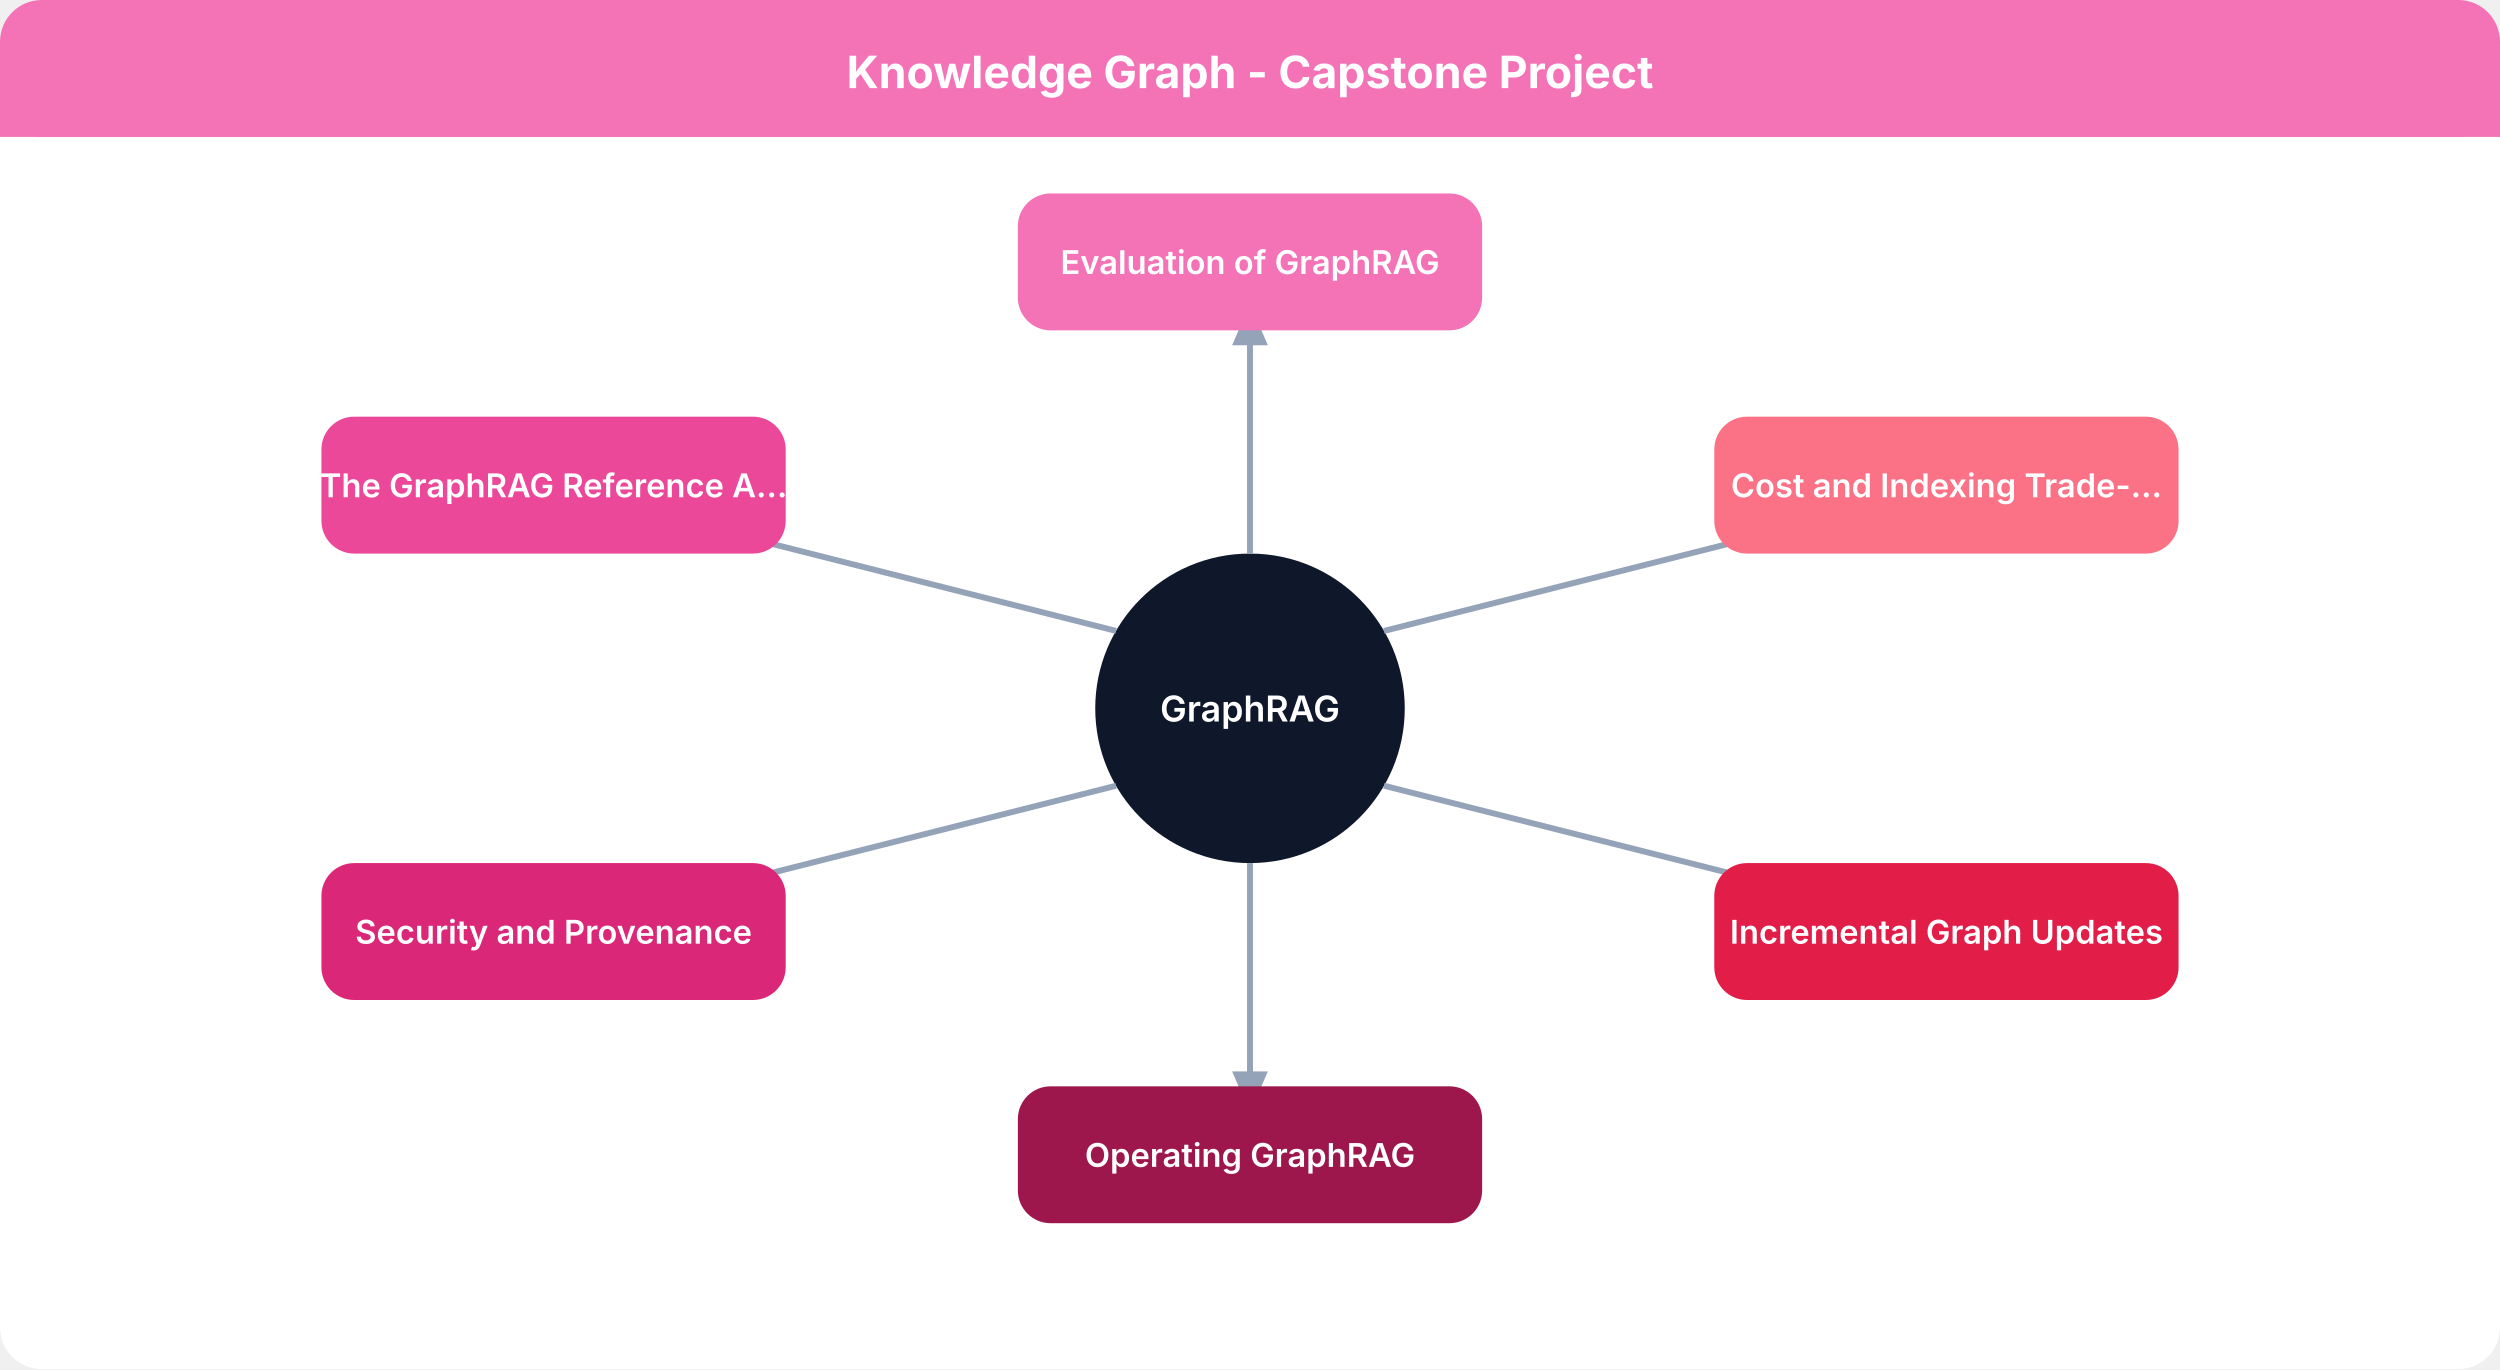
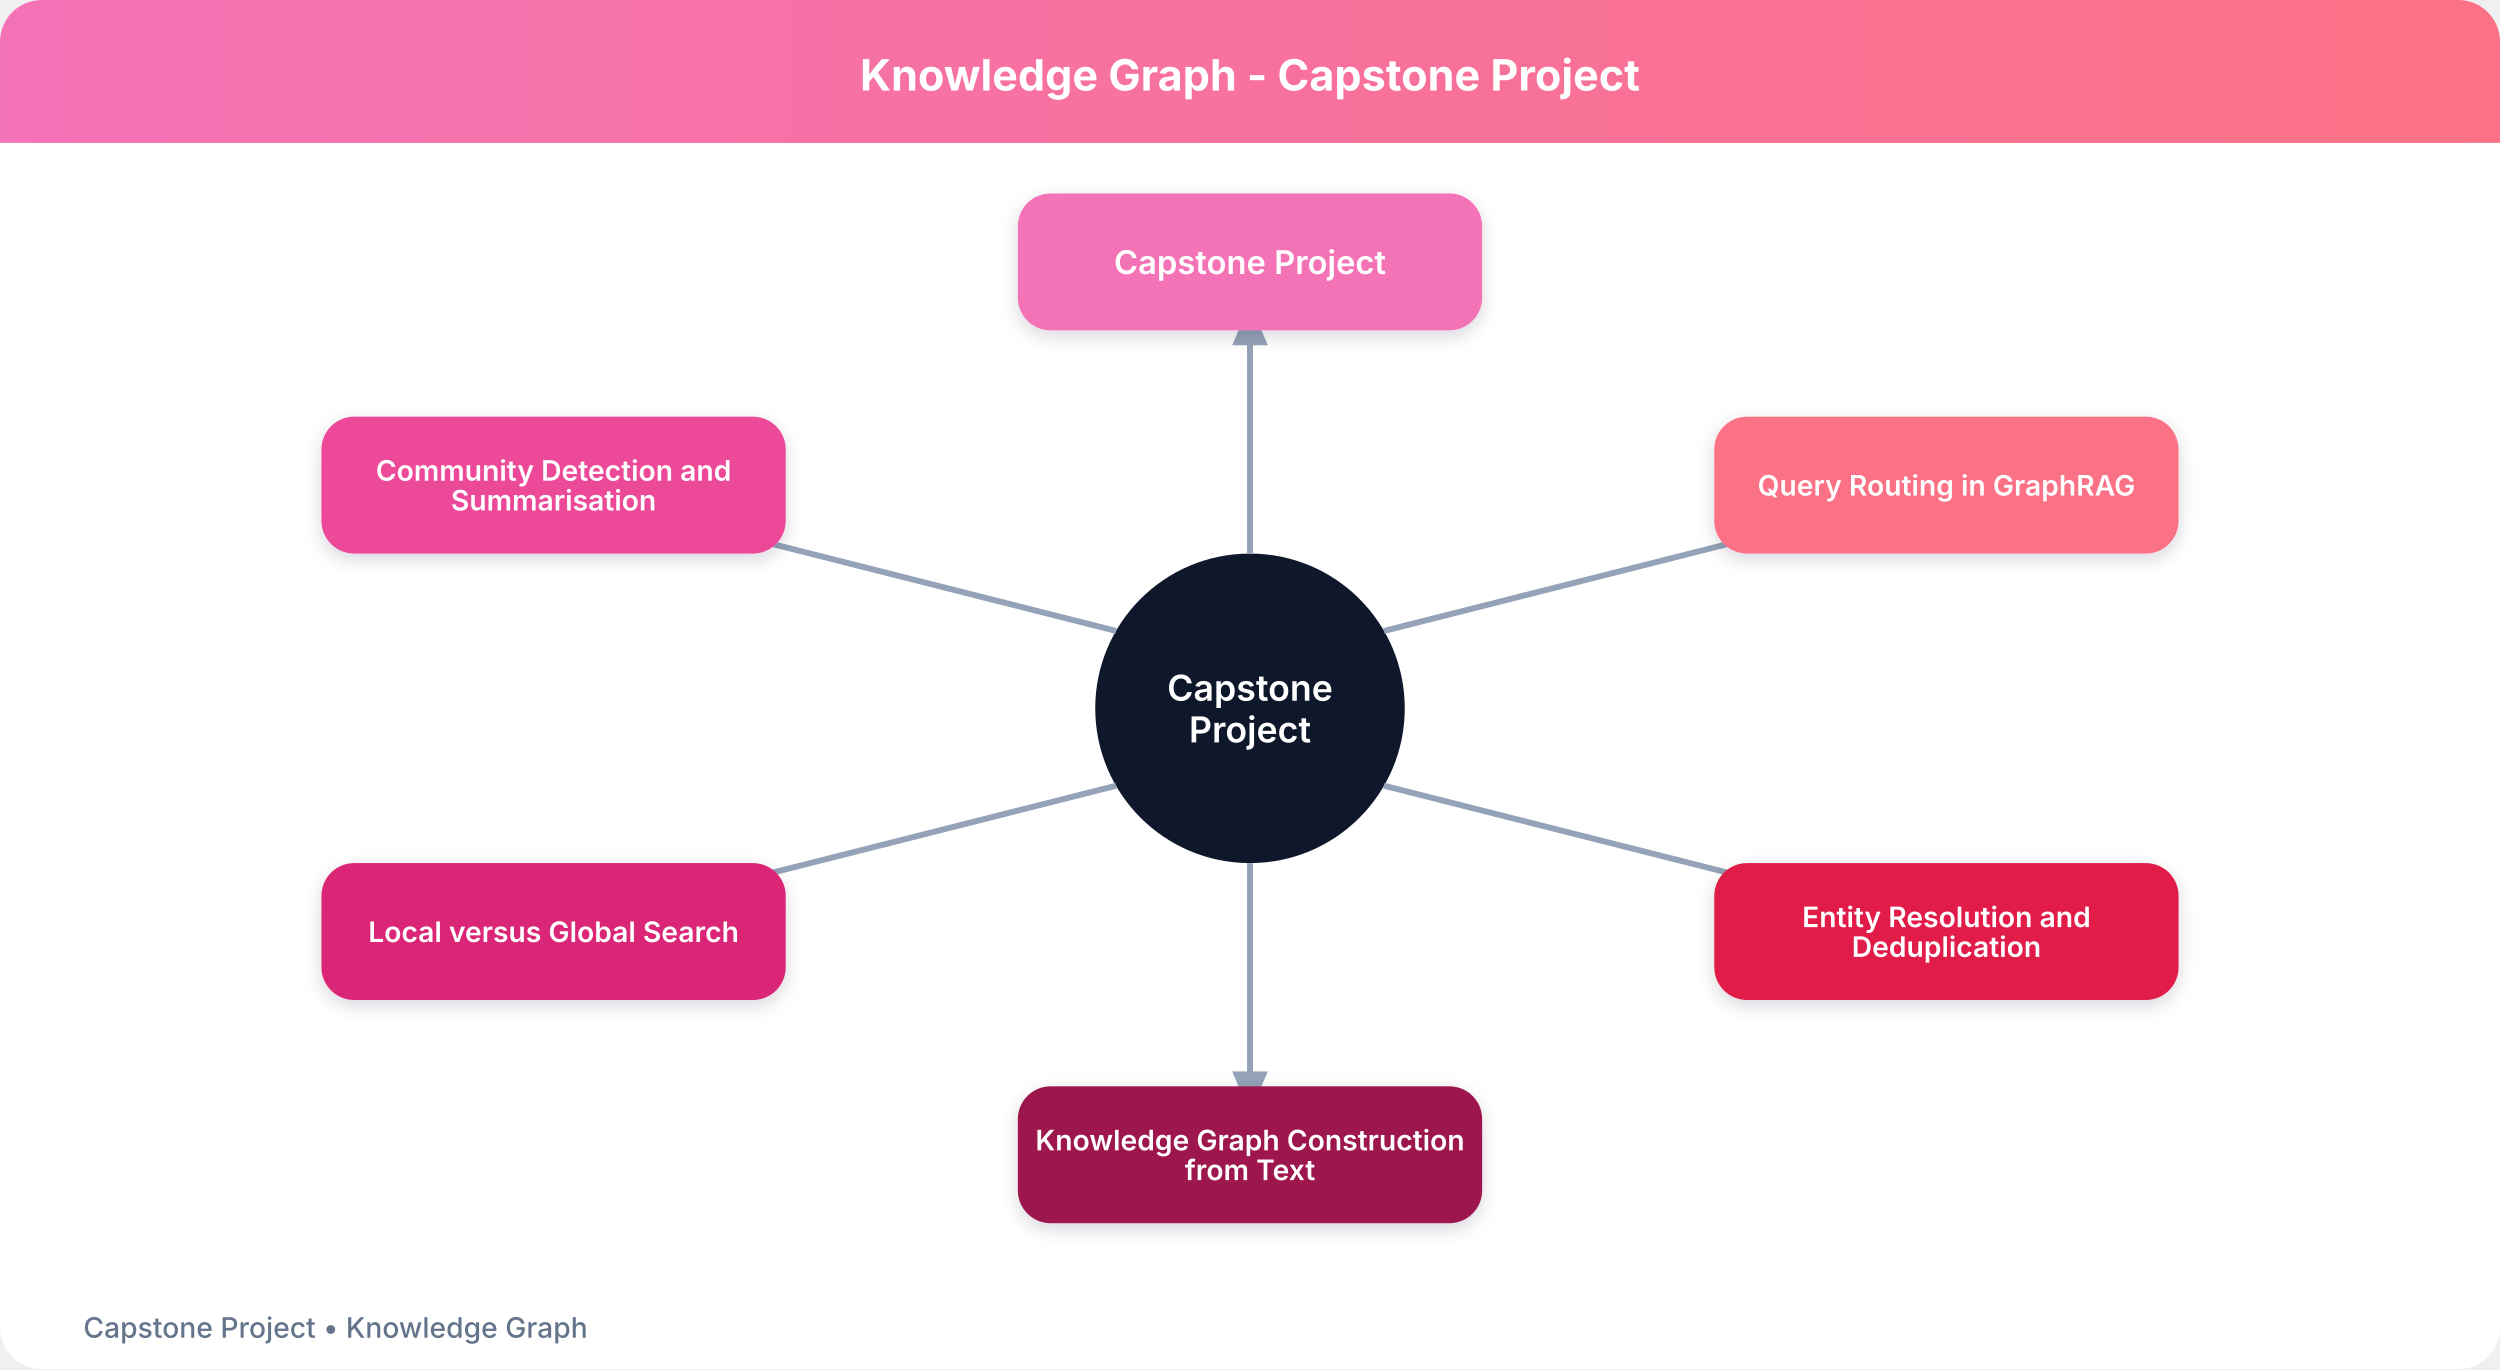
<svg xmlns="http://www.w3.org/2000/svg" width="840" height="460" data-tpl="radial" data-pal="9-3" viewBox="0 0 840 460" font-family="Inter, Segoe UI, Arial, sans-serif">
  <defs>
    <marker id="ar" markerWidth="9" markerHeight="9" refX="7" refY="3" orient="auto">
      <path d="M0,0 L7,3 L0,6 z" fill="#94a3b8" />
    </marker>
    <marker id="arw" markerWidth="9" markerHeight="9" refX="7" refY="3" orient="auto">
      <path d="M0,0 L7,3 L0,6 z" fill="#ffffff" />
    </marker>
+     <filter id="sh" x="-20%" y="-20%" width="140%" height="140%">
+       <feDropShadow dx="0" dy="2" stdDeviation="3" flood-color="#0f172a" flood-opacity="0.16" />
+     </filter>
+   </defs>
+   <defs>
+     <linearGradient id="bn84ae83b" x1="0" y1="0" x2="1" y2="0">
+       <stop offset="0" stop-color="#f472b6" />
+       <stop offset="1" stop-color="#fb7185" />
+     </linearGradient>
  </defs>
  <rect width="840" height="460" rx="14" fill="#ffffff" />
-   <rect x="0" y="0" width="840" height="46" rx="14" fill="#f472b6" />
-   <rect x="0" y="30" width="840" height="16" fill="#f472b6" />
-   <text x="420" y="24" text-anchor="middle" font-size="15" font-weight="700" fill="#ffffff" dominant-baseline="middle">Knowledge Graph - Capstone Project</text>
+   <rect x="0" y="0" width="840" height="48" rx="14" fill="url(#bn84ae83b)" />
+   <rect x="0" y="32" width="840" height="16" fill="url(#bn84ae83b)" />
+   <text x="420" y="25" text-anchor="middle" font-size="14.5" font-weight="700" fill="#ffffff" dominant-baseline="middle">Knowledge Graph - Capstone Project</text>
  <circle cx="420.0" cy="238.0" r="52" fill="#0f172a" />
-   <text x="420" y="238" text-anchor="middle" font-size="12" font-weight="600" fill="#fff" dominant-baseline="middle">GraphRAG</text>
+   <text x="420" y="231" text-anchor="middle" font-size="12" font-weight="600" fill="#fff" dominant-baseline="middle">Capstone</text>
+   <text x="420" y="245" text-anchor="middle" font-size="12" font-weight="600" fill="#fff" dominant-baseline="middle">Project</text>
  <line x1="420" y1="186" x2="420" y2="102" stroke="#94a3b8" stroke-width="2" marker-end="url(#ar)" />
-   <rect x="342" y="65" width="156" height="46" rx="11" fill="#f472b6" />
-   <text x="420" y="88" text-anchor="middle" font-size="11" font-weight="600" fill="#ffffff" dominant-baseline="middle">Evaluation of GraphRAG</text>
+   <rect x="342" y="65" width="156" height="46" rx="11" fill="#f472b6" filter="url(#sh)" />
+   <text x="420" y="88" text-anchor="middle" font-size="11" font-weight="600" fill="#ffffff" dominant-baseline="middle">Capstone Project</text>
  <line x1="465" y1="212" x2="631" y2="170" stroke="#94a3b8" stroke-width="2" marker-end="url(#ar)" />
-   <rect x="576" y="140" width="156" height="46" rx="11" fill="#fb7185" />
-   <text x="654" y="163" text-anchor="middle" font-size="11" font-weight="600" fill="#ffffff" dominant-baseline="middle">Cost and Indexing Trade-…</text>
+   <rect x="576" y="140" width="156" height="46" rx="11" fill="#fb7185" filter="url(#sh)" />
+   <text x="654" y="163" text-anchor="middle" font-size="9.5" font-weight="600" fill="#ffffff" dominant-baseline="middle">Query Routing in GraphRAG</text>
  <line x1="465" y1="264" x2="631" y2="306" stroke="#94a3b8" stroke-width="2" marker-end="url(#ar)" />
-   <rect x="576" y="290" width="156" height="46" rx="11" fill="#e11d48" />
-   <text x="654" y="313" text-anchor="middle" font-size="11" font-weight="600" fill="#ffffff" dominant-baseline="middle">Incremental Graph Updates</text>
+   <rect x="576" y="290" width="156" height="46" rx="11" fill="#e11d48" filter="url(#sh)" />
+   <text x="654" y="308" text-anchor="middle" font-size="9.5" font-weight="600" fill="#ffffff" dominant-baseline="middle">Entity Resolution and</text>
+   <text x="654" y="318" text-anchor="middle" font-size="9.5" font-weight="600" fill="#ffffff" dominant-baseline="middle">Deduplication</text>
  <line x1="420" y1="290" x2="420" y2="374" stroke="#94a3b8" stroke-width="2" marker-end="url(#ar)" />
-   <rect x="342" y="365" width="156" height="46" rx="11" fill="#9d174d" />
-   <text x="420" y="388" text-anchor="middle" font-size="11" font-weight="600" fill="#ffffff" dominant-baseline="middle">Operating GraphRAG</text>
+   <rect x="342" y="365" width="156" height="46" rx="11" fill="#9d174d" filter="url(#sh)" />
+   <text x="420" y="383" text-anchor="middle" font-size="9.5" font-weight="600" fill="#ffffff" dominant-baseline="middle">Knowledge Graph Construction</text>
+   <text x="420" y="393" text-anchor="middle" font-size="9.5" font-weight="600" fill="#ffffff" dominant-baseline="middle">from Text</text>
  <line x1="375" y1="264" x2="209" y2="306" stroke="#94a3b8" stroke-width="2" marker-end="url(#ar)" />
-   <rect x="108" y="290" width="156" height="46" rx="11" fill="#db2777" />
-   <text x="186" y="313" text-anchor="middle" font-size="11" font-weight="600" fill="#ffffff" dominant-baseline="middle">Security and Provenance</text>
+   <rect x="108" y="290" width="156" height="46" rx="11" fill="#db2777" filter="url(#sh)" />
+   <text x="186" y="313" text-anchor="middle" font-size="9.5" font-weight="600" fill="#ffffff" dominant-baseline="middle">Local versus Global Search</text>
  <line x1="375" y1="212" x2="209" y2="170" stroke="#94a3b8" stroke-width="2" marker-end="url(#ar)" />
-   <rect x="108" y="140" width="156" height="46" rx="11" fill="#ec4899" />
-   <text x="186" y="163" text-anchor="middle" font-size="11" font-weight="600" fill="#ffffff" dominant-baseline="middle">The GraphRAG Reference A…</text>
+   <rect x="108" y="140" width="156" height="46" rx="11" fill="#ec4899" filter="url(#sh)" />
+   <text x="186" y="158" text-anchor="middle" font-size="9.5" font-weight="600" fill="#ffffff" dominant-baseline="middle">Community Detection and</text>
+   <text x="186" y="168" text-anchor="middle" font-size="9.5" font-weight="600" fill="#ffffff" dominant-baseline="middle">Summarisation</text>
+   <text x="28" y="446" text-anchor="start" font-size="9.5" font-weight="500" fill="#64748b" dominant-baseline="middle">Capstone Project  •  Knowledge Graph</text>
</svg>
